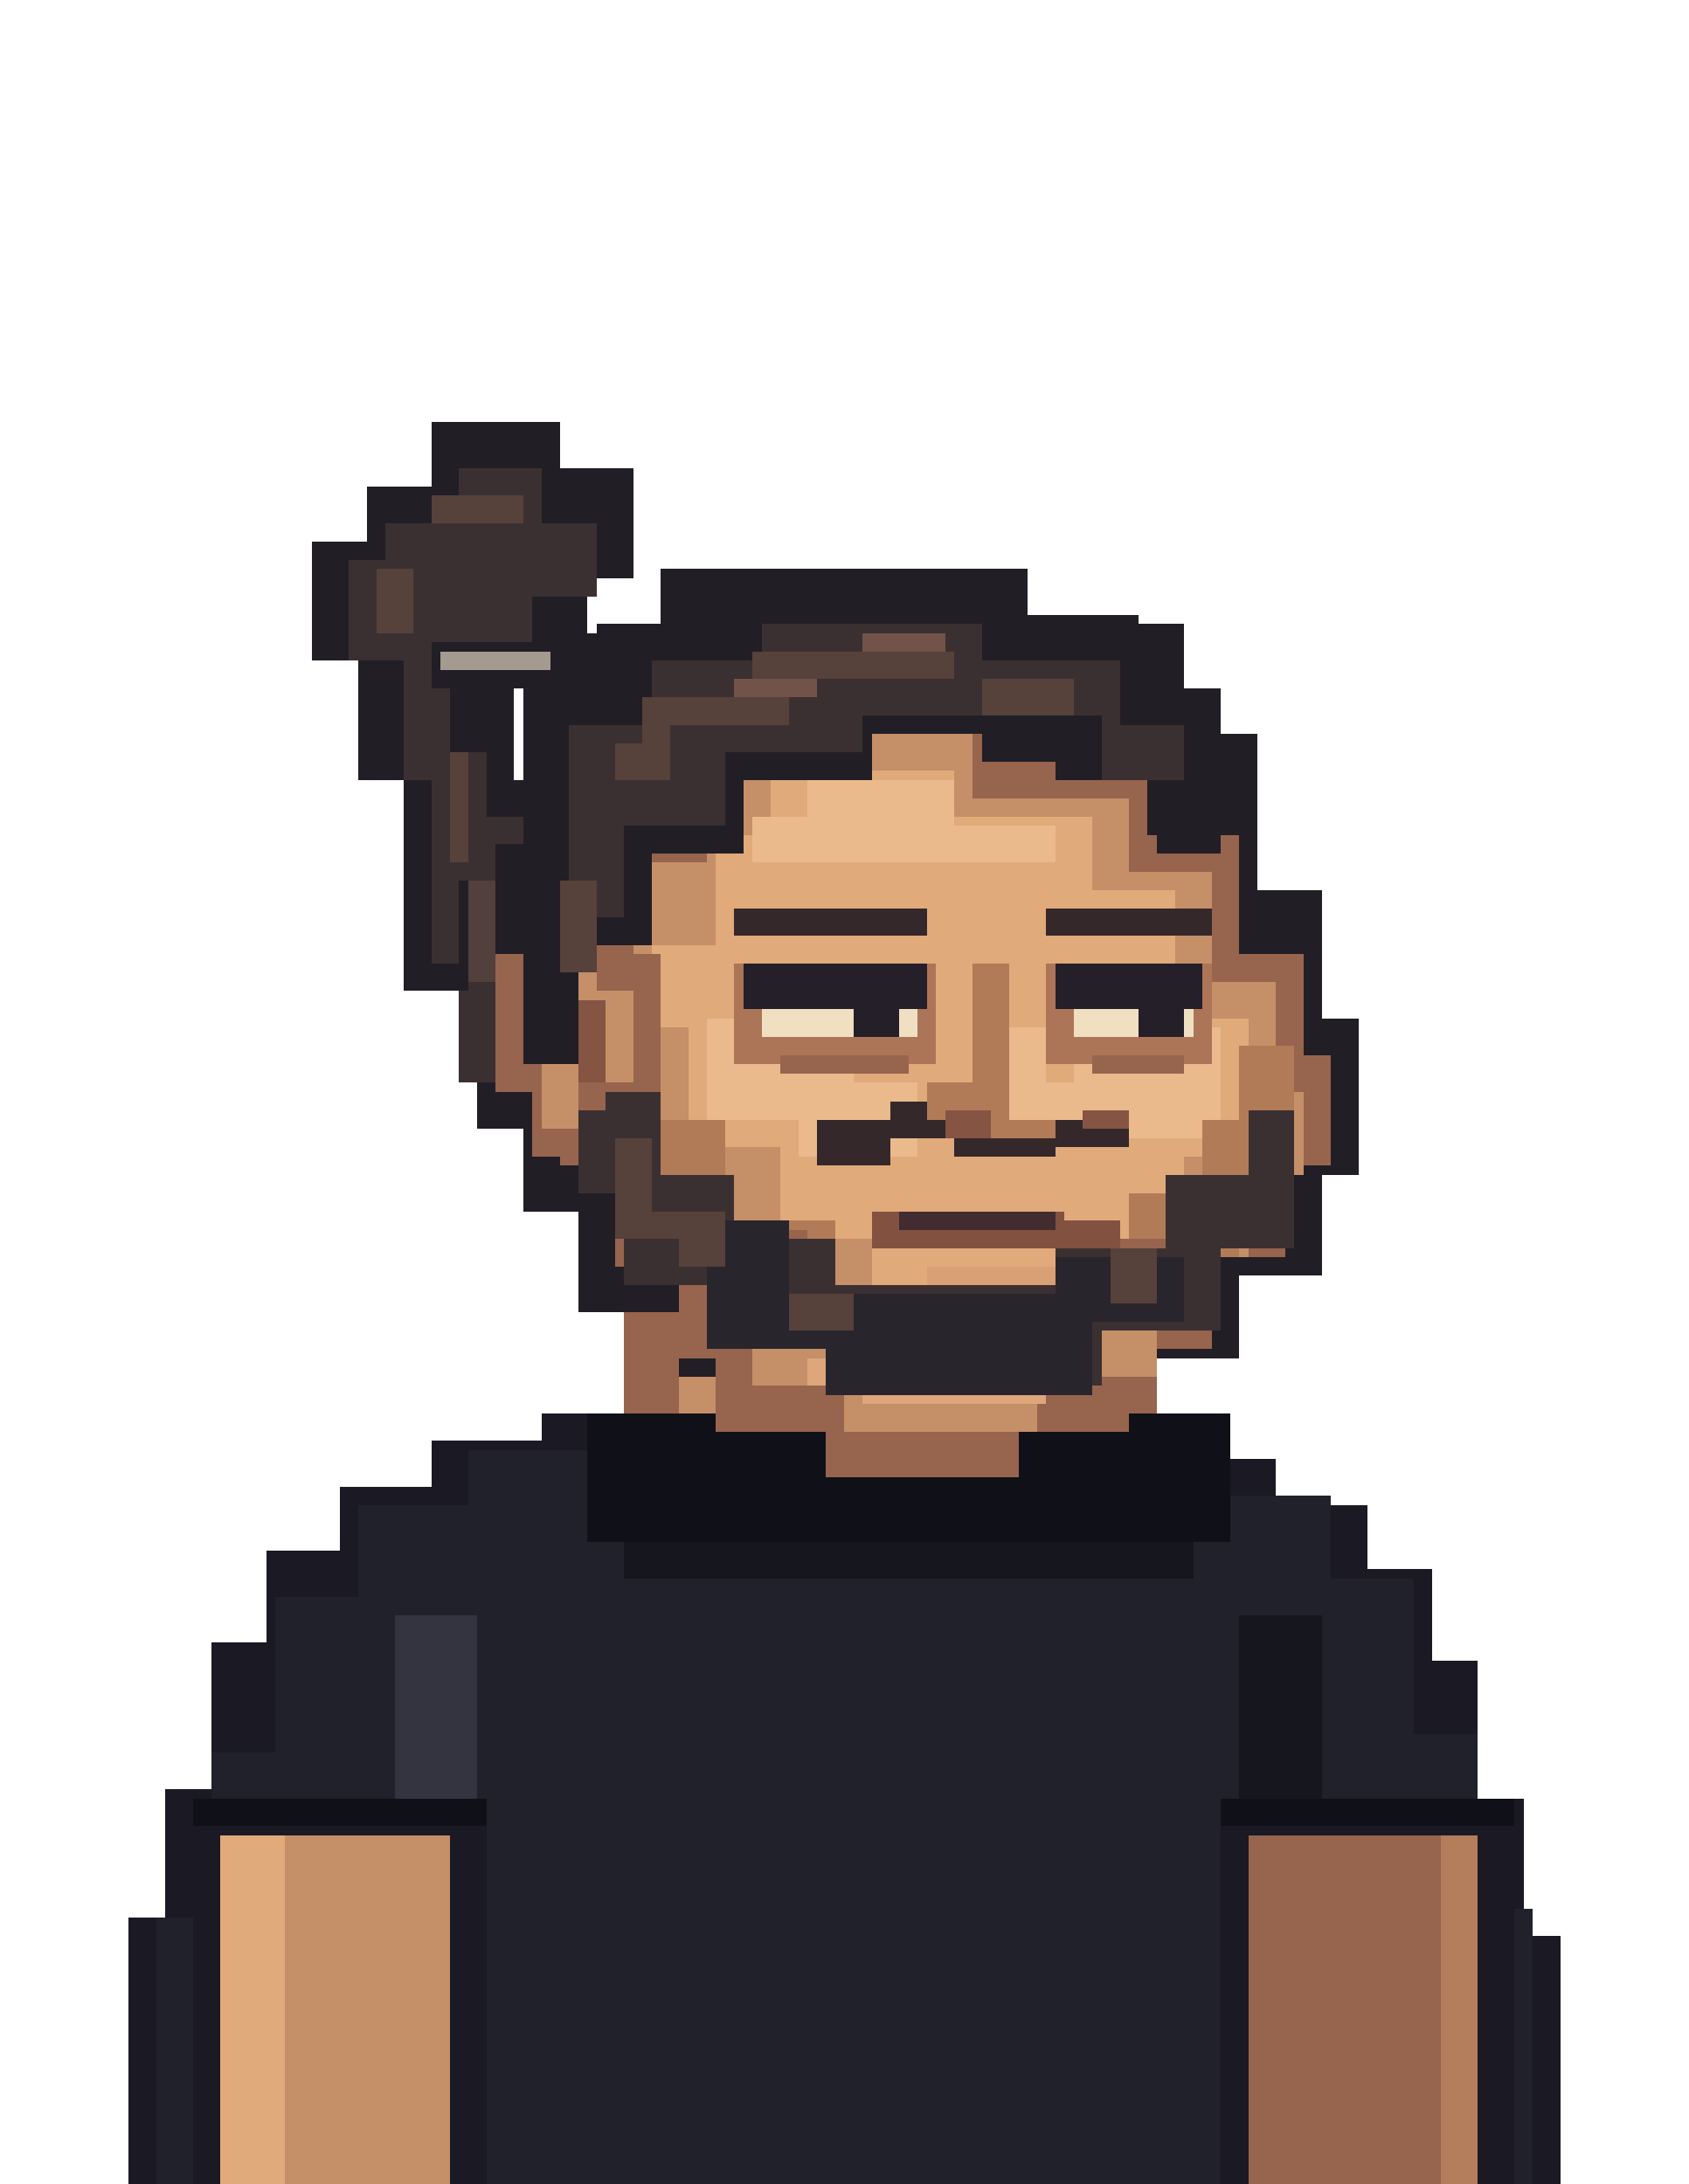
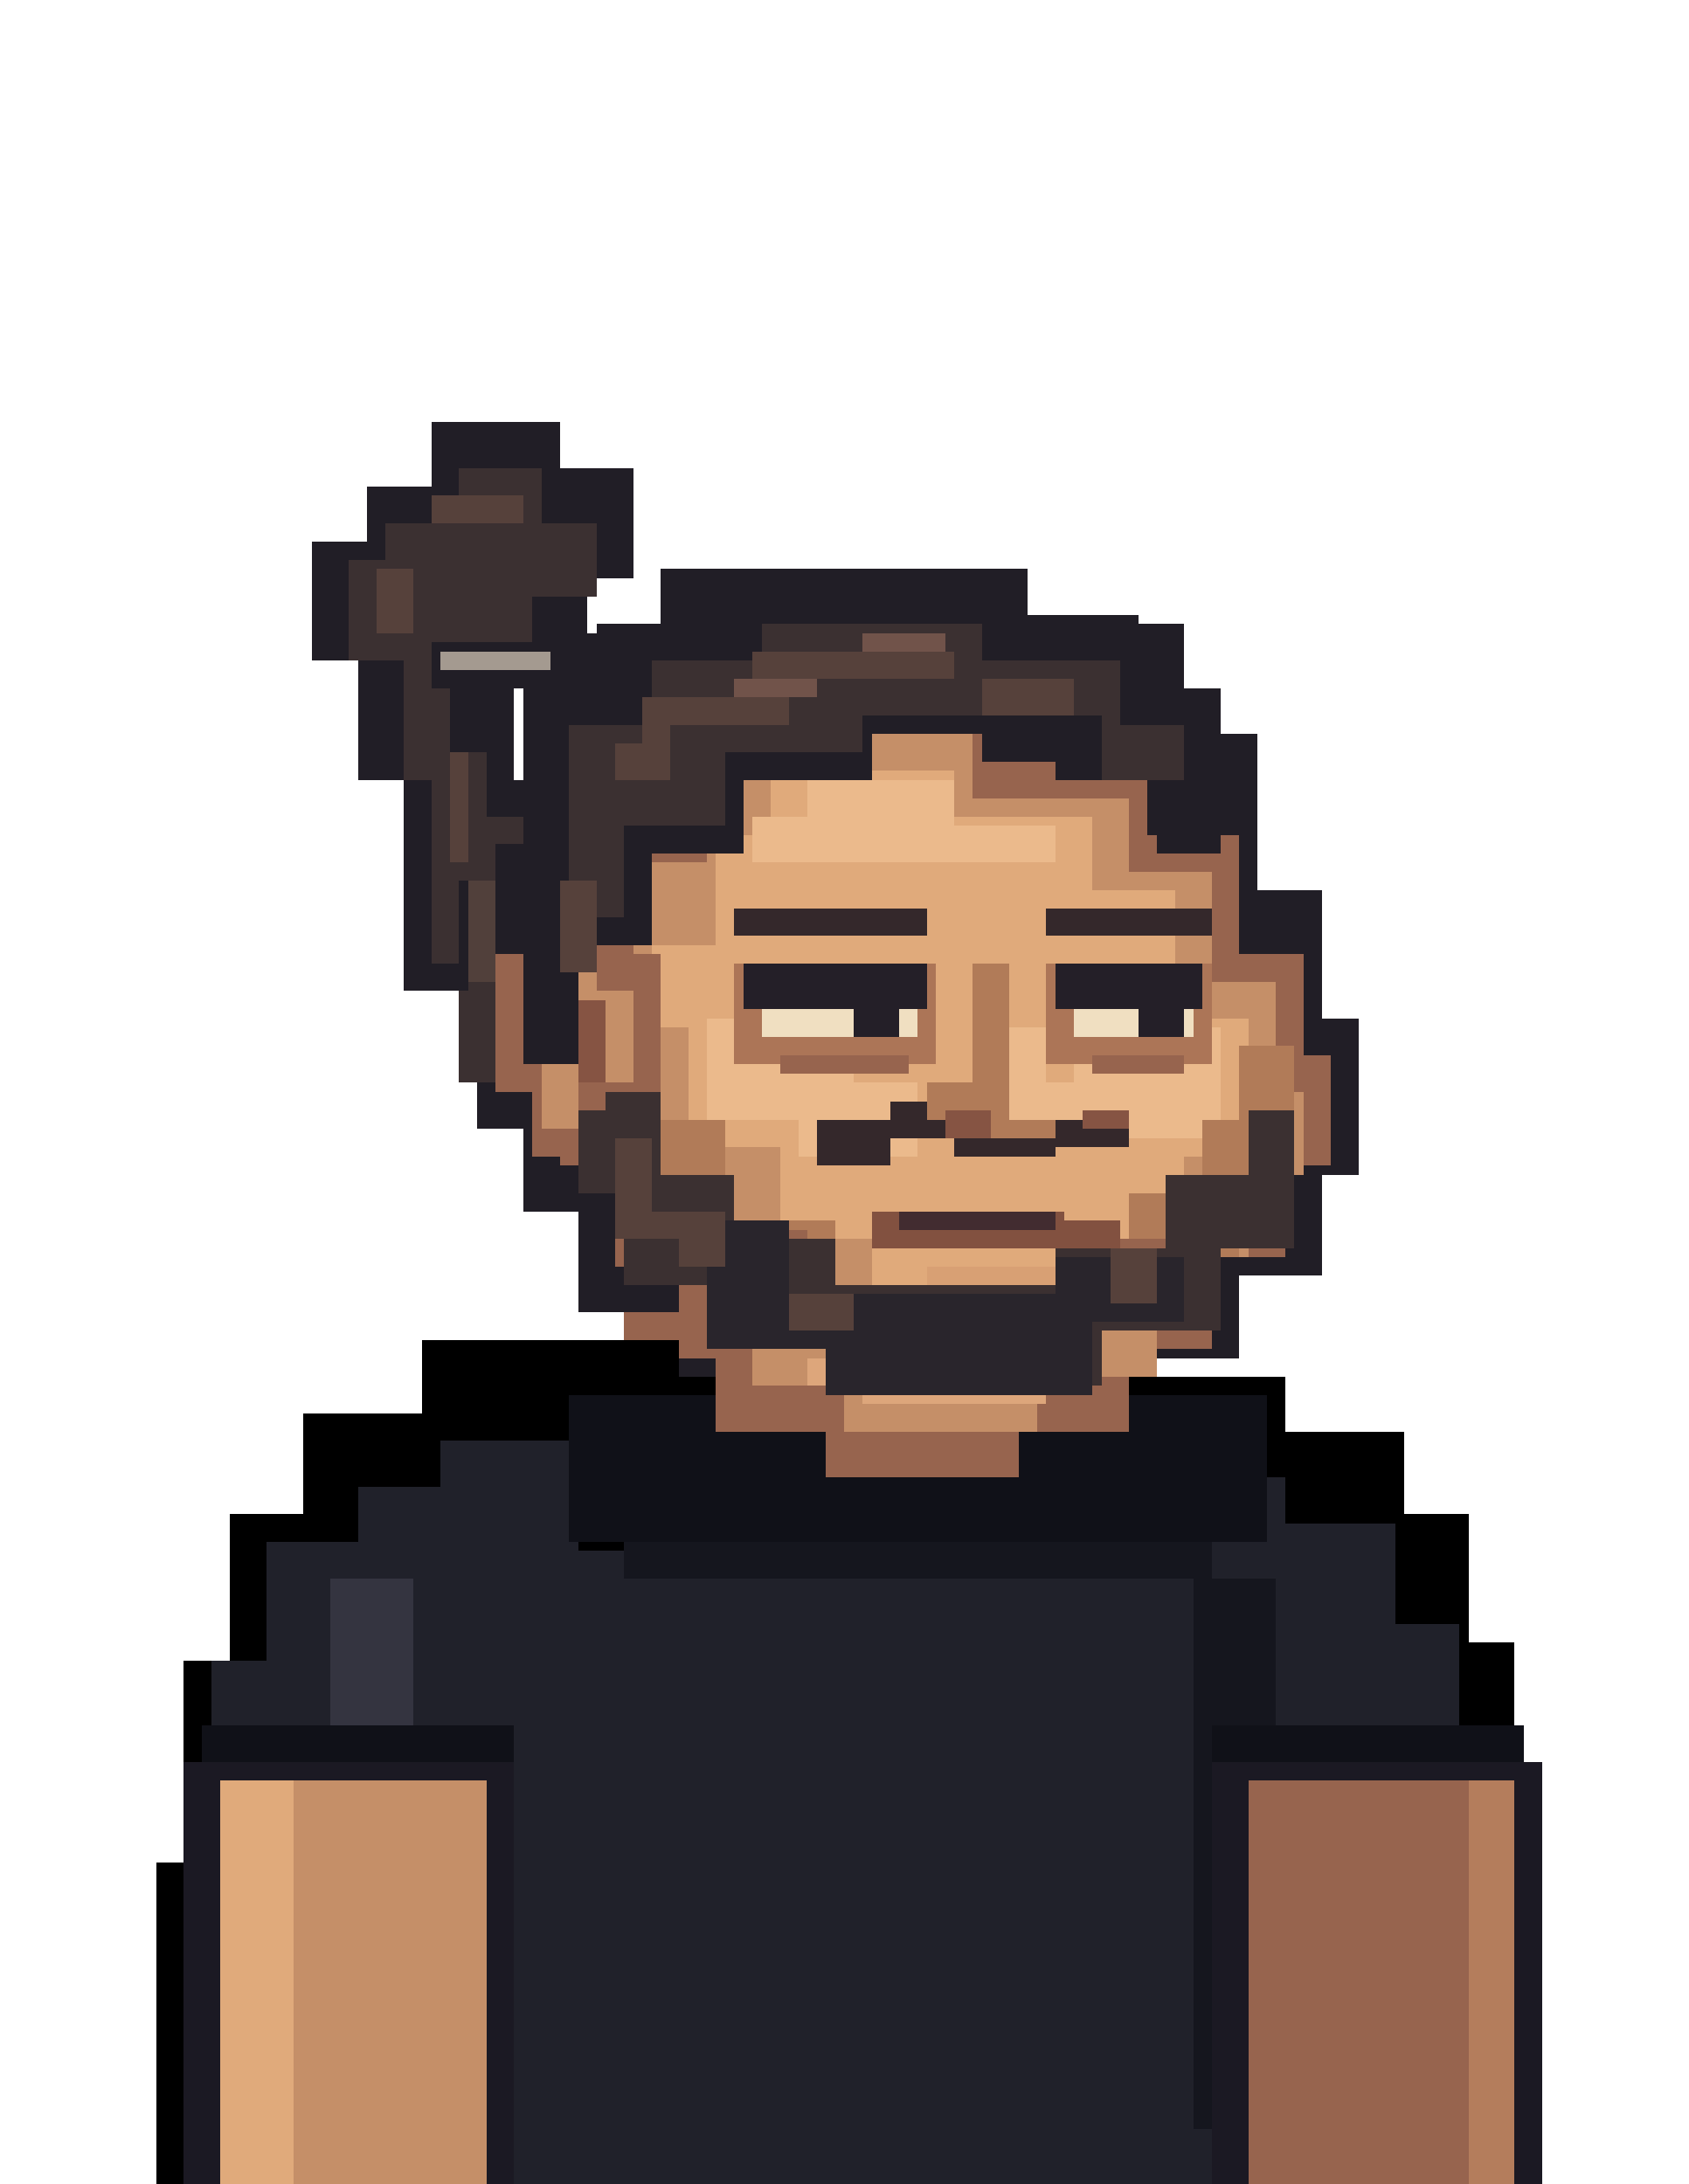
<svg xmlns="http://www.w3.org/2000/svg" width="552" height="714" viewBox="-12 -38 184 238" shape-rendering="crispEdges" data-expression="tired">
  <g id="neck" transform="translate(0 -20)">
    <path fill="#97644e" d="M56 118h58v24h7v16H49v-16h7z" />
    <path fill="#c58f68" d="M62 126h45v17h7v8H56v-8h6z" />
    <path fill="#dda67b" d="M66 134h35v10h7v3H66z" />
  </g>
-   <g id="casual-body" transform="translate(0 4)">
-     <path fill="#1b1923" d="M47 112h68v5h12v5h10v7h7v10h5v15h5v15h4v31H2v-33h4v-14h5v-16h6v-10h8v-7h10v-5h12z" />
-     <path fill="#20212a" d="M49 116h18v8h39v-8h14v5h13v9h9v17h7v19h6v34H5v-33h6v-18h7v-17h9v-10h12v-6h10z" />
-     <path fill="#20212a" d="M40 125h19v12h11v6h28v-6h13v-10h16v8h9v22h6v29h5v14H14v-30h6v-22h8v-13h12z" />
-     <path fill="#20212a" d="M39 127h13v8H39zM70 137h29v4H70zM114 126h12v9h-12zM24 144h6v18h-6z" />
-     <path fill="#20212a" d="M52 141h11v10h10v7h24v-7h10v-11h9v17h-9v43H57v-40h-5zM18 178h8v22h-8zM140 174h9v26h-9z" />
-     <path fill="#20212a" d="M67 159h31v6H67zM60 187h48v5H60zM30 163h15v5H30z" />
-     <rect x="31" y="134" width="9" height="60" fill="#343440" />
-     <rect x="123" y="134" width="9" height="60" fill="#15161e" />
-     <rect x="9" y="154" width="32" height="50" fill="#1b1923" />
-     <rect x="121" y="154" width="32" height="50" fill="#1b1923" />
-     <rect x="9" y="154" width="32" height="3" fill="#101118" />
-     <rect x="121" y="154" width="32" height="3" fill="#101118" />
-     <rect x="12" y="158" width="25" height="46" fill="#c58f68" />
-     <rect x="12" y="158" width="7" height="46" fill="#e0aa7b" />
-     <rect x="124" y="158" width="25" height="46" fill="#97644e" />
-     <rect x="145" y="158" width="4" height="46" fill="#b47d5c" />
-     <rect x="52" y="112" width="70" height="14" fill="#101118" />
-     <rect x="56" y="126" width="62" height="4" fill="#15161e" />
+   <g id="casual-body">
+     <path d="M52 108h60v4h16v6h13v9h7v14h5v19h3v40H5v-35h3v-22h5v-16h8v-11h13v-8h18z" />
+     <path fill="#20212a" d="M36 119h15v12h24v-4h17v5h22v-9h14v5h12v11h7v20h5v41H8v-35h3v-22h6v-13h10v-6h9z" />
+     <path fill="#20212a" d="M31 126h16v12h27v-5h23v6h27v-9h10v14h7v22h5v34H31v-9h-9v-20h-5v-21h5v-14h9z" />
+     <path fill="#20212a" d="M48 137h20v-3h8v5h20v4h14v14H96v7H71v-5H51v-8h-8v-8h5z" />
+     <path fill="#20212a" d="M54 138h12v3h-12zM45 144h8v7h-5v-4h-3zM72 140h20v3H72z" />
+     <path fill="#20212a" d="M21 131h8v12h-6v20h5v19h8v18H10v-34h4v-23h7zM132 139h7v22h7v39h-17v-19h-4v-16h7z" />
+     <path fill="#20212a" d="M16 143h5v21h-5zM12 170h8v16h6v14H9v-25h3zM140 170h6v30h-7v-17h-4v-10h5z" />
+     <path fill="#20212a" d="M27 135h6v20h5v17h-4v10h-6v-19h-4v-16h3zM119 145h9v17h-6v19h-6v-19h3z" />
+     <path fill="#20212a" d="M32 133h6v19h-4v-10h-2zM38 160h6v16h-4v-9h-2zM127 134h5v12h-4v-5h-1z" />
+     <path fill="#20212a" d="M48 165h15v4H49v4H37v-4h11zM90 168h24v4H93v3H71v-4h19zM45 183h30v4H55v4H37v-4h8zM107 186h19v5h-12v4H85v-4h22z" />
+     <path fill="#20212a" d="M48 174h20v3H48zM76 177h30v3H76zM51 192h29v3H51zM100 182h12v3h-12z" />
+     <path fill="#20212a" d="M33 193h7v7h-7zM120 193h9v7h-9zM80 197h29v3H80z" />
+     <rect x="24" y="134" width="9" height="60" fill="#343440" />
+     <rect x="118" y="134" width="9" height="60" fill="#15161e" />
+     <rect x="10" y="150" width="34" height="4" fill="#101118" />
+     <rect x="120" y="150" width="34" height="4" fill="#101118" />
+     <rect x="8" y="154" width="36" height="48" fill="#1b1923" />
+     <rect x="120" y="154" width="36" height="48" fill="#1b1923" />
+     <rect x="12" y="156" width="29" height="46" fill="#c58f68" />
+     <rect x="12" y="156" width="8" height="46" fill="#e0aa7b" />
+     <rect x="124" y="156" width="29" height="46" fill="#97644e" />
+     <rect x="148" y="156" width="5" height="46" fill="#b47d5c" />
+     <rect x="50" y="114" width="76" height="16" fill="#101118" />
+     <rect x="56" y="130" width="64" height="4" fill="#15161e" />
  </g>
  <g id="hair-back" transform="translate(0 -38)">
    <path fill="#211e26" d="M45 69h15v-7h40v6h17v12h8v27h-7v16h-9v7H51v-7H40v-17h-5V85h10z" />
    <path fill="#3b3031" d="M39 89h7v15h-4v14h-4v-14h-3V96h4zM111 82h7v23h-5v15h-6v-9h4z" />
    <path fill="#51403b" d="M39 96h3v11h-3z" />
  </g>
  <g id="ponytail" transform="translate(0 -38)">
    <path fill="#211e26" d="M28 53h7v-7h14v5h8v12h-5v10h-8v16h-5v19h-7V85h-5V72h-5V59h6z" />
    <path fill="#3b3031" d="M30 57h8v-6h9v6h6v8h-7v8h-9v12h-5V72h-6V61h4zM35 82h6v14h-3v9h-3z" />
    <path fill="#56413b" d="M35 54h10v3H35zM29 62h4v7h-4zM37 82h2v12h-2z" />
    <path fill="#211e26" d="M35 70h14v5H35z" />
    <path fill="#a49a90" d="M36 71h12v2H36z" />
  </g>
  <g id="head" transform="translate(0 -38)">
    <path fill="#211e26" d="M57 73h40v4h17v8h11v12h7v14h4v17h-4v11h-9v9h-14v6H76v-4H62v-7H51v-11h-6v-14h-3V99h6V85h9z" />
    <path fill="#97644e" d="M60 78h35v5h18v8h10v13h7v11h3v12h-5v10h-9v8h-13v5H78v-5H65v-7H55v-11h-6v-13h-3v-13h6V89h8z" />
    <path fill="#c58f68" d="M65 80h29v7h17v8h9v12h7v12h3v9h-6v9h-12v8H80v-5H68v-9H58v-12h-6v-15h5V94h8z" />
    <path fill="#e0aa7b" d="M72 84h20v5h15v8h9v14h8v15h-7v9h-13v5H83v-5H73v-10H63v-13h-4v-9h7V91h6z" />
    <path fill="#ebba8c" d="M76 85h16v5h11v4H70v-5h6zM65 111h16v7h7v8H75v-4H65zM105 112h16v12h-16z" />
    <path fill="#b17b58" d="M52 109h7v13h8v11h12v8H68v-6H58v-10h-6zM123 114h6v14h-6v9h-12v7h-11v-5h11v-9h8v-8h4z" />
  </g>
  <g id="double-chin" transform="translate(0 -38)">
    <path fill="#97644e" d="M62 134h14v8h28v-7h16v12h-9v9H99v5H78v-5H66v-8h-4z" />
    <path fill="#c58f68" d="M67 139h9v8h28v-6h10v9h-13v6H80v-5H70v-6h-3z" />
    <path fill="#dda67b" d="M76 148h26v5H82v-2h-6z" />
    <path fill="#ad7658" d="M72 143h7v3h23v-3h6v6H79v-2h-7z" />
  </g>
  <g id="ears" transform="translate(0 -38)">
    <path fill="#97644e" d="M46 99h9v5h5v16h-5v6h-9v-7h-4v-15h4z" />
    <path fill="#c58f68" d="M47 103h6v5h4v10h-6v5h-4z" />
    <path fill="#e0aa7b" d="M47 104h3v7h-3z" />
    <path fill="#865443" d="M51 109h3v9h-3z" />
  </g>
  <g id="hair-front" transform="translate(0 -38)">
    <path fill="#211e26" d="M45 90V76h8v-8h14v-5h30v4h15v8h9v18h-7v-8h-11v-5H83v5H69v8H59v10h-8v13h-6v-14h-3V92h3z" />
    <path fill="#3b3031" d="M50 79h9v-7h12v-4h24v4h15v7h7v6h-9v-7H82v4H67v8H56v10h-6z" />
    <path fill="#56413b" d="M58 76h12v-5h22v3H74v5H61v6h-6v-4h3zM95 74h10v4H95zM49 96h4v10h-4z" />
    <path fill="#71534a" d="M68 74h9v2h-9zM82 69h9v2h-9z" />
  </g>
  <g id="facial-hair" transform="translate(0 -38)">
    <path fill="#3b3031" d="M54 119h6v9h8v7h11v5h24v-4h12v-8h9v-7h5v15h-8v9h-13v6H78v-4H65v-7H56v-10h-5v-9h3z" />
    <path fill="#29252c" d="M65 133h9v8h29v-4h14v7h-10v8H78v-5H65z" />
    <path fill="#56413b" d="M55 124h4v8h8v6h-5v-3h-7zM74 141h7v4h-7zM109 136h5v6h-5z" />
    <path fill="#34282b" d="M77 122h8v-2h9v2h8v-1h9v4h-8v1H92v-2h-7v3h-8z" />
  </g>
  <g id="expression-brows" transform="translate(0 -38)">
    <path fill="#34282b" d="M68 99h21v3H68zM102 99h18v3h-18z" />
  </g>
  <g id="expression-eyes" transform="translate(0 -38)">
    <path fill="#ac7557" d="M68 105h22v11H68zM102 105h18v11h-18z" />
    <path fill="#f0dfc1" d="M71 110h17v3H71zM105 110h13v3h-13z" />
    <path fill="#241f28" d="M81 110h5v3h-5zM112 110h5v3h-5zM69 105h20v5H69zM103 105h16v5h-16z" />
    <path fill="#97644e" d="M73 115h14v2H73zM107 115h10v2h-10z" />
  </g>
  <g id="nose" transform="translate(0 -38)">
    <path fill="#b17b58" d="M94 105h4v13h5v6h-9v-2h-5v-4h5z" />
    <path fill="#ebba8c" d="M98 112h4v6h7v4H98z" />
    <path fill="#865443" d="M91 121h5v3h-5zM106 121h5v2h-5z" />
  </g>
  <g id="expression-mouth" transform="translate(0 -38)">
    <path fill="#825140" d="M83 132h21v1h6v3H83z" />
    <path fill="#422c30" d="M86 132h17v2H86z" />
    <path fill="#d8a074" d="M89 138h14v2H89z" />
  </g>
</svg>
